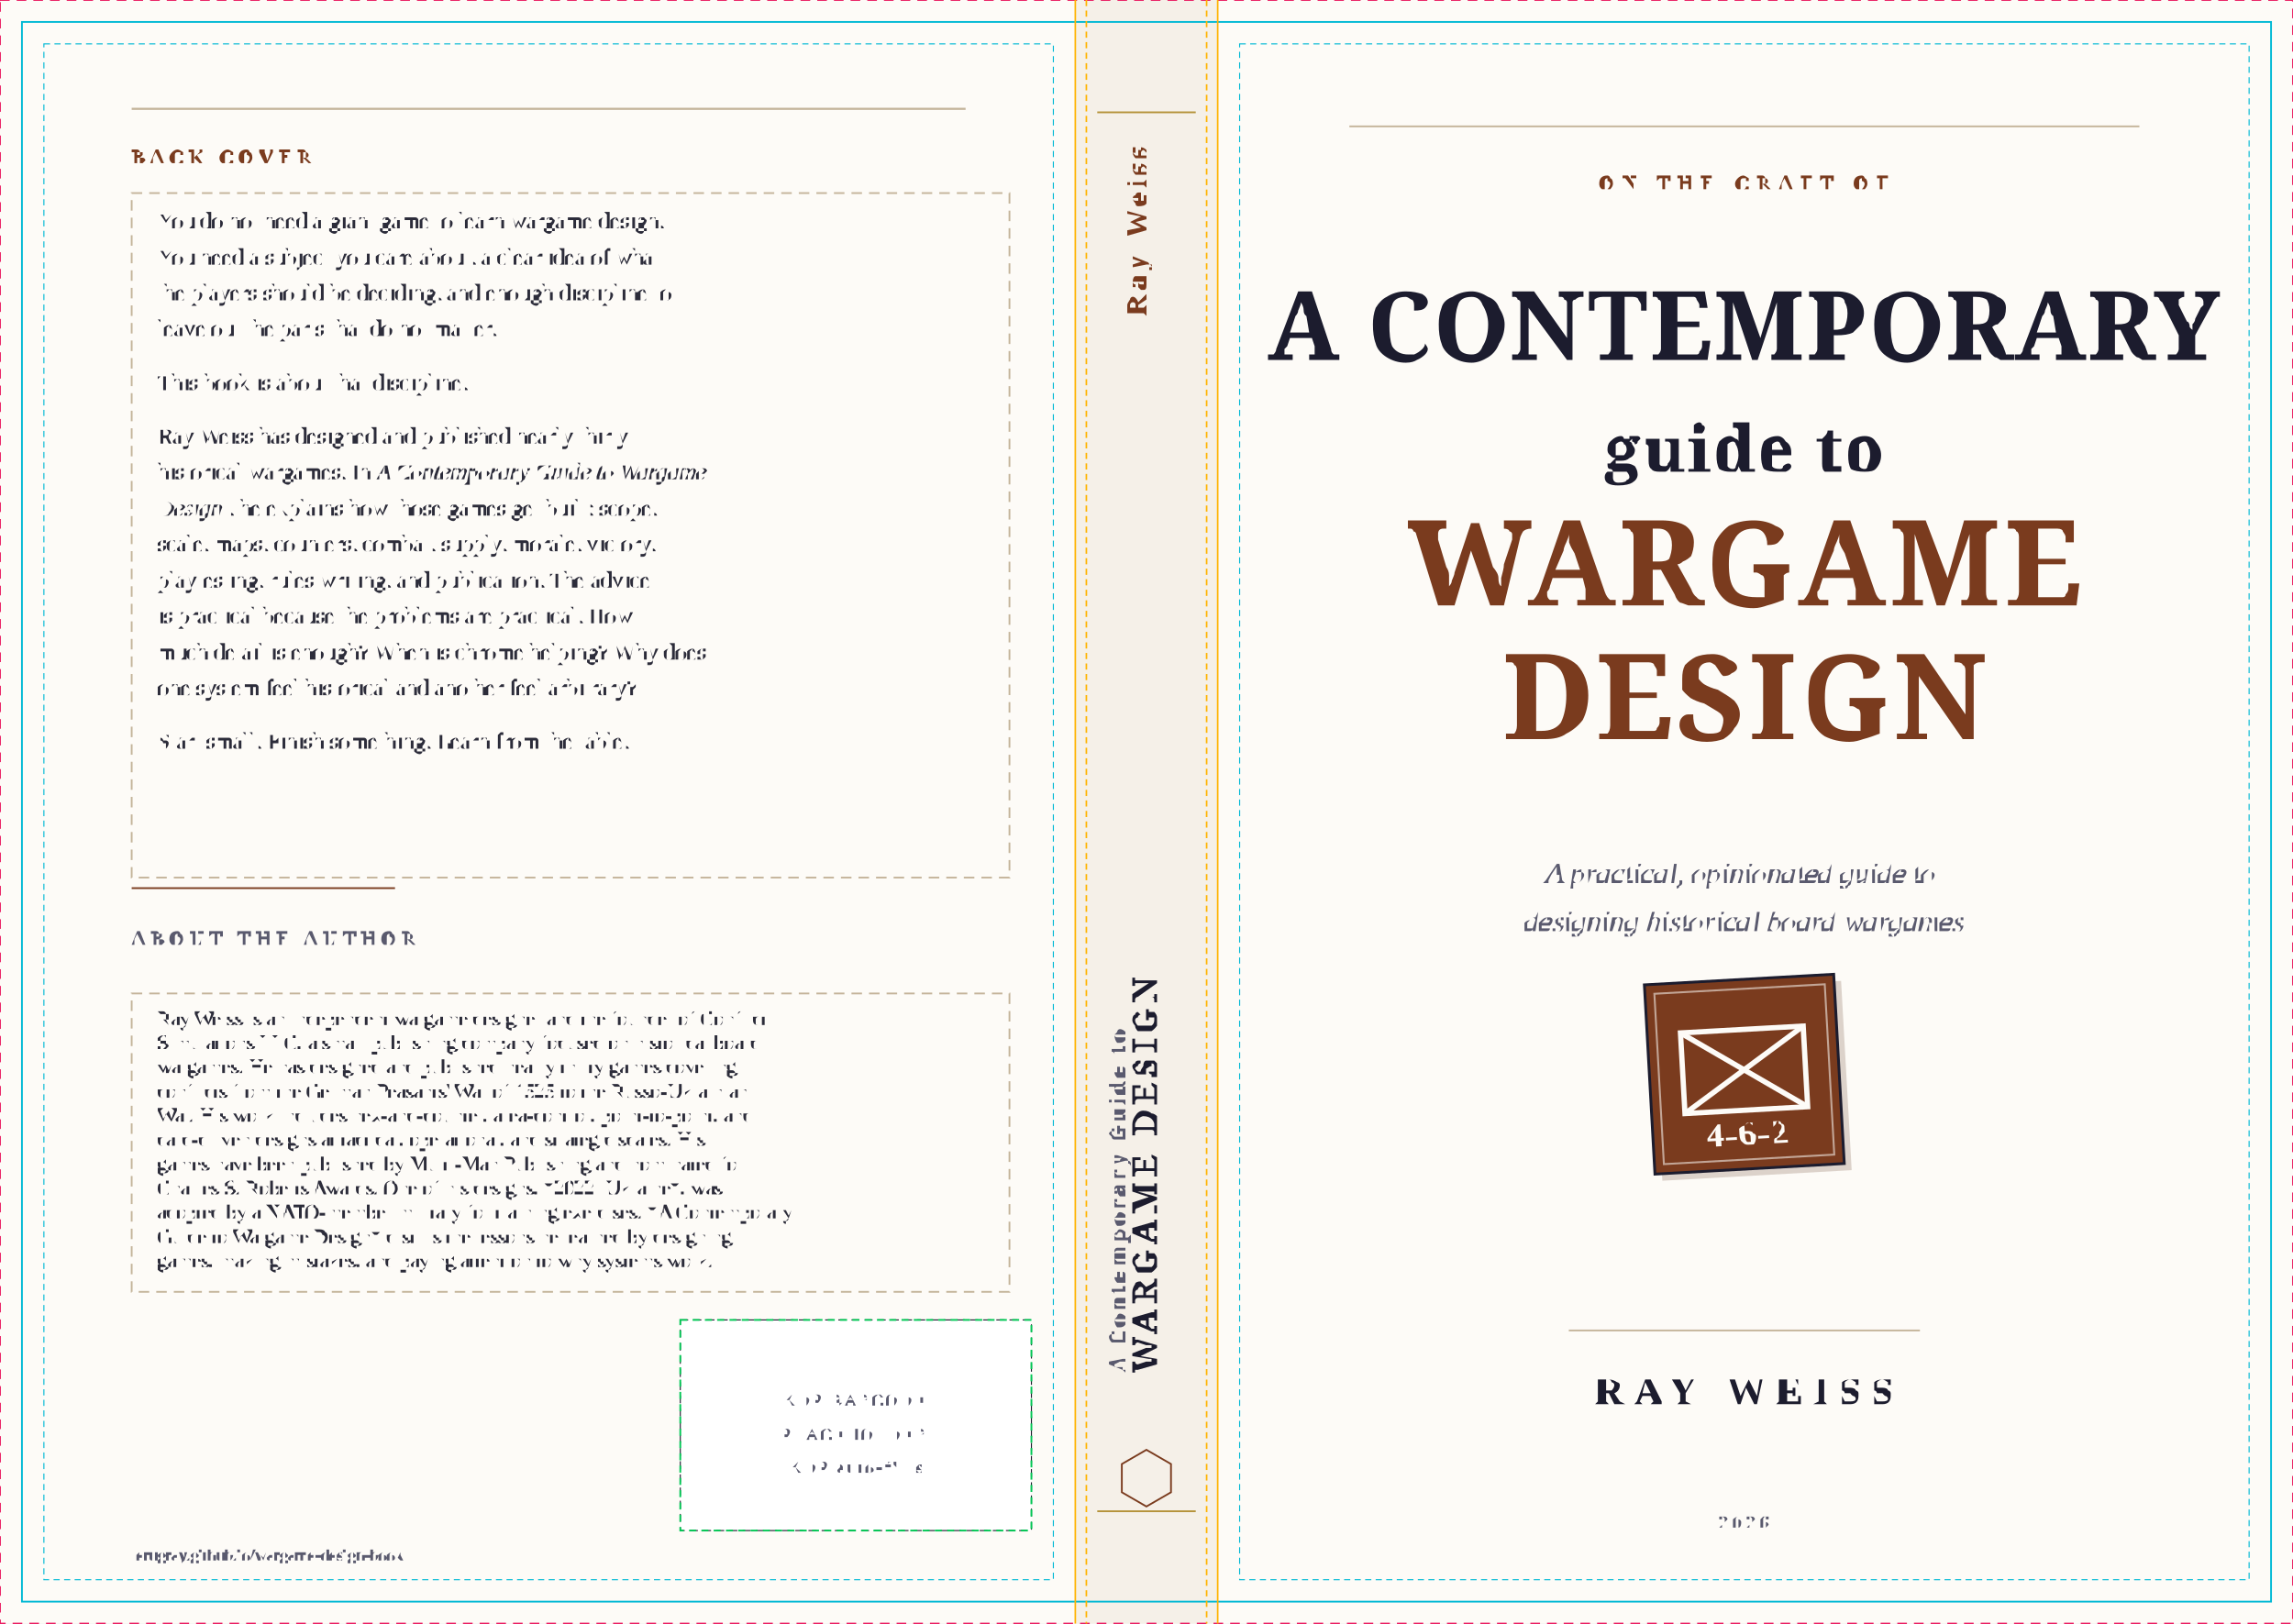
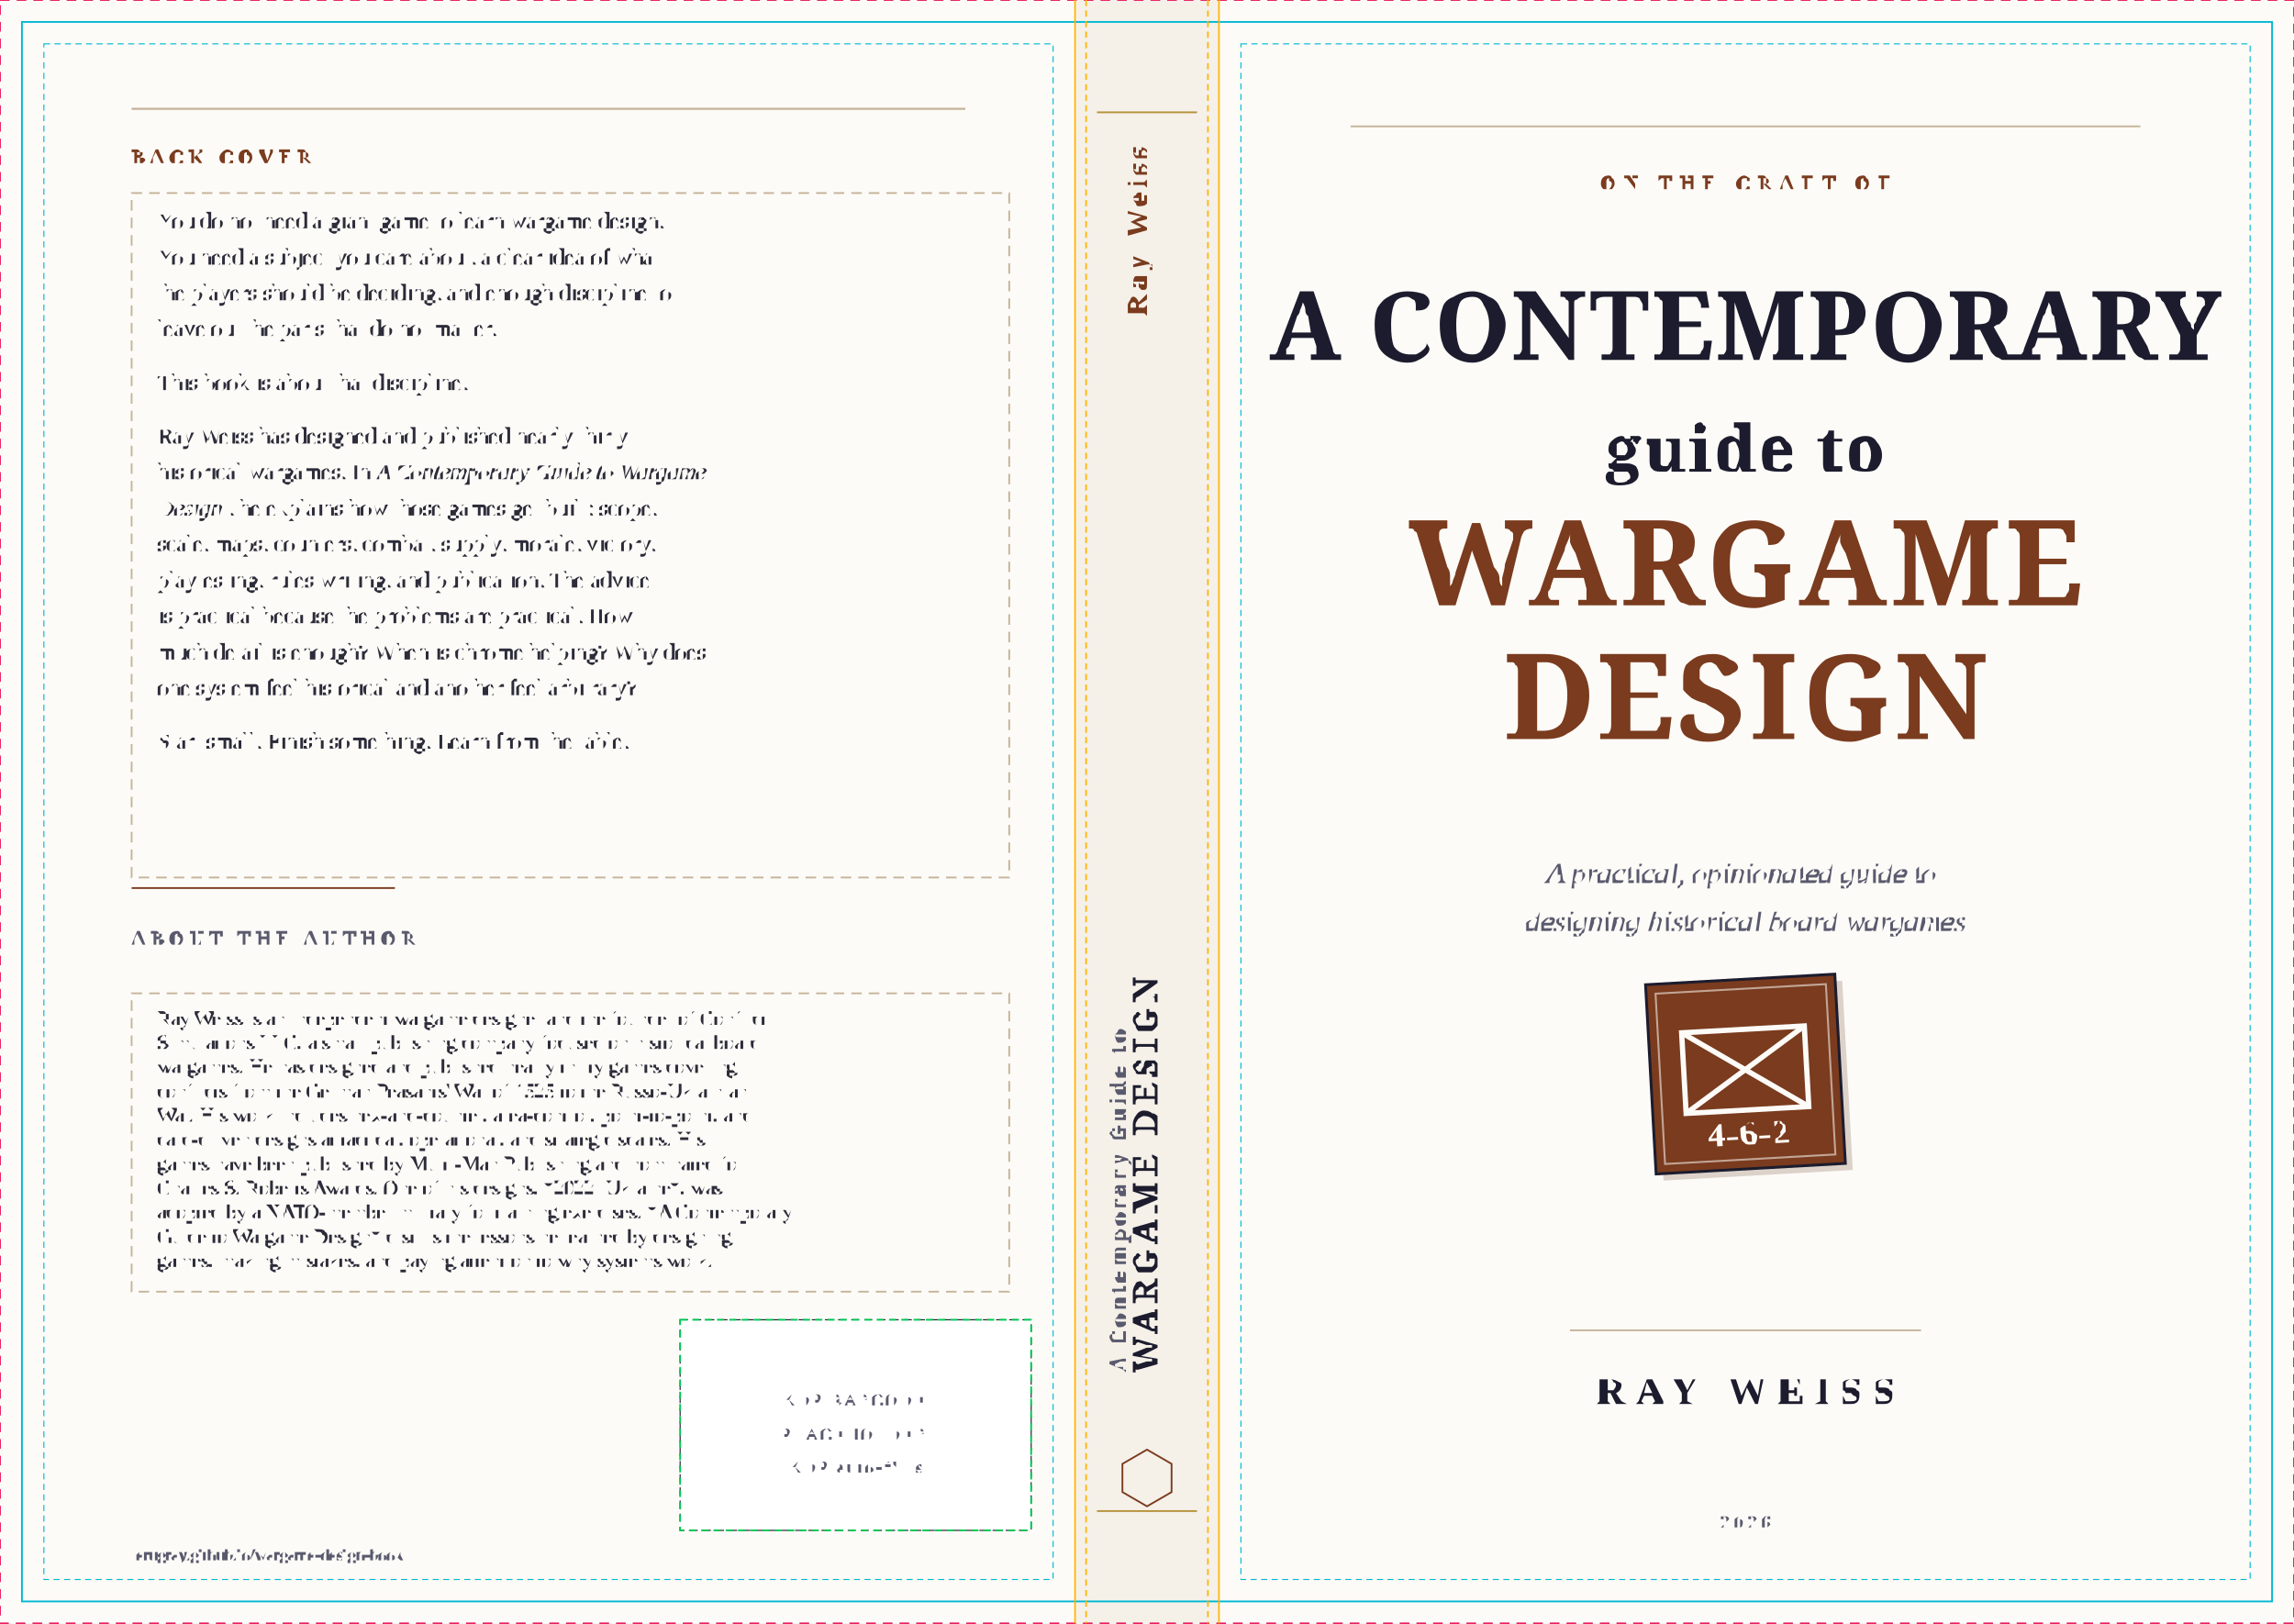
- <svg xmlns="http://www.w3.org/2000/svg" width="13.061in" height="9.25in" viewBox="0 0 13.061 9.25">
+ <svg xmlns="http://www.w3.org/2000/svg" width="13.07in" height="9.25in" viewBox="0 0 13.07 9.25">
  <defs>
    <style>
      .paper { fill: #fdfbf7; }
      .paper-alt { fill: #f5f0e8; }
      .ink { fill: #1c1c2e; }
      .body { fill: #2c2c3a; }
      .muted { fill: #5a5a6e; }
      .accent { fill: #7a3b1e; }
      .gold { fill: #b5933a; }
      .display { font-family: 'Playfair Display', Georgia, serif; }
      .lora { font-family: Lora, Georgia, 'Times New Roman', serif; }
      .small { font-family: Lora, Georgia, 'Times New Roman', serif; text-transform: uppercase; }
      .guide-trim { fill: none; stroke: #00B8D4; stroke-width: 0.010; }
      .guide-safe { fill: none; stroke: #00B8D4; stroke-width: 0.006; stroke-dasharray: 0.035 0.025; }
      .guide-bleed { fill: none; stroke: #E91E63; stroke-width: 0.010; stroke-dasharray: 0.055 0.040; }
      .guide-spine { fill: none; stroke: #FFB300; stroke-width: 0.009; }
    </style>
  </defs>
-   <rect x="0" y="0" width="13.061" height="9.25" class="paper" />
-   <rect x="6.125" y="0" width="0.811" height="9.25" class="paper-alt" />
+   <rect x="0" y="0" width="13.07" height="9.25" class="paper" />
+   <rect x="6.125" y="0" width="0.82" height="9.25" class="paper-alt" />
  <g id="back-cover">
    <line x1="0.75" y1="0.62" x2="5.5" y2="0.62" stroke="#c4b49a" stroke-width="0.012" />
    <text x="0.75" y="0.93" class="small accent" font-size="0.111" text-anchor="start" letter-spacing="0.030" font-weight="700">
      <tspan x="0.75" dy="0">BACK COVER</tspan>
    </text>
    <rect x="0.75" y="1.1" width="5" height="3.9" fill="none" stroke="#c4b49a" stroke-width="0.010" stroke-dasharray="0.060 0.040" />
    <text x="0.9" y="1.3" class="lora body" font-size="0.130" text-anchor="start">
      <tspan x="0.9" dy="0">You do not need a giant game to learn wargame design.</tspan>
      <tspan x="0.9" dy="0.205">You need a subject you care about, a clear idea of what</tspan>
      <tspan x="0.9" dy="0.205">the players should be deciding, and enough discipline to</tspan>
      <tspan x="0.9" dy="0.205">leave out the parts that do not matter.</tspan>
      <tspan x="0.9" dy="0.305">This book is about that discipline.</tspan>
      <tspan x="0.9" dy="0.305">Ray Weiss has designed and published nearly thirty</tspan>
      <tspan x="0.9" dy="0.205">historical wargames. In</tspan>
      <tspan font-style="italic">A Contemporary Guide to Wargame</tspan>
      <tspan x="0.9" dy="0.205" font-style="italic">Design</tspan>
      <tspan>, he explains how those games get built: scope,</tspan>
      <tspan x="0.9" dy="0.205">scale, maps, counters, combat, supply, morale, victory,</tspan>
      <tspan x="0.9" dy="0.205">playtesting, rules writing, and publication. The advice</tspan>
      <tspan x="0.9" dy="0.205">is practical because the problems are practical. How</tspan>
      <tspan x="0.9" dy="0.205">much detail is enough? When is chrome helping? Why does</tspan>
      <tspan x="0.9" dy="0.205">one system feel historical and another feel arbitrary?</tspan>
      <tspan x="0.9" dy="0.305">Start small. Finish something. Learn from the table.</tspan>
    </text>
    <line x1="0.75" y1="5.06" x2="2.25" y2="5.06" stroke="#7a3b1e" stroke-width="0.010" />
    <text x="0.75" y="5.38" class="small muted" font-size="0.111" text-anchor="start" letter-spacing="0.030" font-weight="700">
      <tspan x="0.75" dy="0">ABOUT THE AUTHOR</tspan>
    </text>
    <rect x="0.75" y="5.66" width="5" height="1.7" fill="none" stroke="#c4b49a" stroke-width="0.010" stroke-dasharray="0.060 0.040" />
    <text x="0.9" y="5.84" class="lora body" font-size="0.115" text-anchor="start">
      <tspan x="0.9" dy="0">Ray Weiss is an independent wargame designer and the founder of Conflict</tspan>
      <tspan x="0.9" dy="0.138">Simulations LLC, a small publishing company focused on historical board</tspan>
      <tspan x="0.9" dy="0.138">wargames. He has designed and published nearly thirty games covering</tspan>
      <tspan x="0.9" dy="0.138">conflicts from the German Peasants' War of 1525 to the Russo-Ukrainian</tspan>
      <tspan x="0.9" dy="0.138">War. His work includes hex-and-counter, area-control, point-to-point, and</tspan>
      <tspan x="0.9" dy="0.138">card-driven designs at tactical, operational, and strategic scales. His</tspan>
      <tspan x="0.9" dy="0.138">games have been published by Multi-Man Publishing and nominated for</tspan>
      <tspan x="0.9" dy="0.138">Charles S. Roberts Awards. One of his designs, *2022: Ukraine*, was</tspan>
      <tspan x="0.9" dy="0.138">adopted by a NATO-member military for training exercises. *A Contemporary</tspan>
      <tspan x="0.9" dy="0.138">Guide to Wargame Design* distills the lessons he learned by designing</tspan>
      <tspan x="0.9" dy="0.138">games, making mistakes, and paying attention to why systems work.</tspan>
    </text>
    <rect x="3.875" y="7.52" width="2" height="1.2" fill="#ffffff" stroke="#1c1c2e" stroke-width="0.006" stroke-dasharray="0.045 0.030" />
    <text x="4.875" y="8.01" class="small muted" font-size="0.090" text-anchor="middle" letter-spacing="0.018">
      <tspan x="4.875" dy="0">KDP BARCODE</tspan>
      <tspan x="4.875" dy="0.19">PLACEHOLDER</tspan>
      <tspan x="4.875" dy="0.19">KDP auto-fills</tspan>
    </text>
    <text x="0.75" y="8.89" class="lora muted" font-size="0.095" text-anchor="start">
      <tspan x="0.75" dy="0">lerugray.github.io/wargame-design-book</tspan>
    </text>
  </g>
  <g id="spine">
-     <line x1="6.25" y1="0.64" x2="6.811" y2="0.64" stroke="#b5933a" stroke-width="0.010" />
-     <line x1="6.25" y1="8.61" x2="6.811" y2="8.61" stroke="#b5933a" stroke-width="0.010" />
-     <g transform="translate(6.4104 7.82) rotate(-90)">
+     <line x1="6.25" y1="0.64" x2="6.82" y2="0.64" stroke="#b5933a" stroke-width="0.010" />
+     <line x1="6.25" y1="8.61" x2="6.82" y2="8.61" stroke="#b5933a" stroke-width="0.010" />
+     <g transform="translate(6.4149 7.82) rotate(-90)">
      <text class="display muted" font-size="0.125" font-weight="700" letter-spacing="0.016">A Contemporary Guide to</text>
    </g>
-     <g transform="translate(6.5904 7.82) rotate(-90)">
+     <g transform="translate(6.5949 7.82) rotate(-90)">
      <text class="display ink" font-size="0.190" font-weight="900" letter-spacing="0.030">WARGAME DESIGN</text>
    </g>
-     <g transform="translate(6.5304 1.8) rotate(-90)">
+     <g transform="translate(6.5349 1.8) rotate(-90)">
      <text class="lora accent" font-size="0.167" font-weight="700" letter-spacing="0.028">Ray Weiss</text>
    </g>
-     <polygon points="6.53,8.26 6.67,8.341 6.67,8.502 6.53,8.583 6.39,8.502 6.39,8.341" fill="none" stroke="#7a3b1e" stroke-width="0.010" />
+     <polygon points="6.535,8.26 6.675,8.341 6.675,8.502 6.535,8.583 6.395,8.502 6.395,8.341" fill="none" stroke="#7a3b1e" stroke-width="0.010" />
  </g>
  <g id="front-cover">
-     <line x1="7.686" y1="0.72" x2="12.186" y2="0.72" stroke="#c4b49a" stroke-width="0.010" />
-     <text x="9.936" y="1.08" class="small accent" font-size="0.111" text-anchor="middle" letter-spacing="0.045" font-weight="700">
-       <tspan x="9.936" dy="0">ON THE CRAFT OF</tspan>
+     <line x1="7.695" y1="0.72" x2="12.195" y2="0.72" stroke="#c4b49a" stroke-width="0.010" />
+     <text x="9.945" y="1.08" class="small accent" font-size="0.111" text-anchor="middle" letter-spacing="0.045" font-weight="700">
+       <tspan x="9.945" dy="0">ON THE CRAFT OF</tspan>
    </text>
-     <text x="9.936" y="2.05" class="display ink" font-size="0.545" text-anchor="middle" font-weight="800" letter-spacing="0.008">
-       <tspan x="9.936" dy="0">A CONTEMPORARY</tspan>
+     <text x="9.945" y="2.05" class="display ink" font-size="0.545" text-anchor="middle" font-weight="800" letter-spacing="0.008">
+       <tspan x="9.945" dy="0">A CONTEMPORARY</tspan>
    </text>
-     <text x="9.936" y="2.69" class="display ink" font-size="0.360" text-anchor="middle" font-weight="700" letter-spacing="0.018">
-       <tspan x="9.936" dy="0">guide to</tspan>
+     <text x="9.945" y="2.69" class="display ink" font-size="0.360" text-anchor="middle" font-weight="700" letter-spacing="0.018">
+       <tspan x="9.945" dy="0">guide to</tspan>
    </text>
-     <text x="9.936" y="3.45" class="display accent" font-size="0.665" text-anchor="middle" font-weight="900" letter-spacing="0.022">
-       <tspan x="9.936" dy="0">WARGAME</tspan>
+     <text x="9.945" y="3.45" class="display accent" font-size="0.665" text-anchor="middle" font-weight="900" letter-spacing="0.022">
+       <tspan x="9.945" dy="0">WARGAME</tspan>
    </text>
-     <text x="9.936" y="4.21" class="display accent" font-size="0.665" text-anchor="middle" font-weight="900" letter-spacing="0.022">
-       <tspan x="9.936" dy="0">DESIGN</tspan>
+     <text x="9.945" y="4.21" class="display accent" font-size="0.665" text-anchor="middle" font-weight="900" letter-spacing="0.022">
+       <tspan x="9.945" dy="0">DESIGN</tspan>
    </text>
-     <text x="9.936" y="5.03" class="lora muted" font-size="0.167" text-anchor="middle" font-style="italic">
-       <tspan x="9.936" dy="0">A practical, opinionated guide to</tspan>
-       <tspan x="9.936" dy="0.275">designing historical board wargames</tspan>
+     <text x="9.945" y="5.03" class="lora muted" font-size="0.167" text-anchor="middle" font-style="italic">
+       <tspan x="9.945" dy="0">A practical, opinionated guide to</tspan>
+       <tspan x="9.945" dy="0.275">designing historical board wargames</tspan>
    </text>
-     <g id="counter" transform="translate(9.9357 6.12) rotate(-3.2)">
+     <g id="counter" transform="translate(9.9447 6.12) rotate(-3.2)">
      <rect x="-0.5" y="-0.5" width="1.08" height="1.08" fill="#5a2c14" opacity="0.20" />
      <rect x="-0.54" y="-0.54" width="1.08" height="1.08" fill="#7a3b1e" stroke="#1c1c2e" stroke-width="0.016" />
      <rect x="-0.486" y="-0.486" width="0.972" height="0.972" fill="none" stroke="#fdfbf7" stroke-width="0.011" opacity="0.55" />
      <rect x="-0.35" y="-0.255" width="0.7" height="0.46" fill="none" stroke="#fdfbf7" stroke-width="0.030" />
      <line x1="-0.35" y1="-0.255" x2="0.35" y2="0.205" stroke="#fdfbf7" stroke-width="0.030" />
      <line x1="0.35" y1="-0.255" x2="-0.35" y2="0.205" stroke="#fdfbf7" stroke-width="0.030" />
      <text class="lora" x="0" y="0.405" text-anchor="middle" font-size="0.194" font-weight="700" fill="#fdfbf7" letter-spacing="0.010">4-6-2</text>
    </g>
-     <line x1="8.936" y1="7.58" x2="10.936" y2="7.58" stroke="#c4b49a" stroke-width="0.010" />
-     <text x="9.936" y="8" class="lora ink" font-size="0.225" text-anchor="middle" font-weight="700" letter-spacing="0.060">
-       <tspan x="9.936" dy="0">RAY WEISS</tspan>
+     <line x1="8.945" y1="7.58" x2="10.945" y2="7.58" stroke="#c4b49a" stroke-width="0.010" />
+     <text x="9.945" y="8" class="lora ink" font-size="0.225" text-anchor="middle" font-weight="700" letter-spacing="0.060">
+       <tspan x="9.945" dy="0">RAY WEISS</tspan>
    </text>
-     <text x="9.936" y="8.7" class="lora muted" font-size="0.095" text-anchor="middle" letter-spacing="0.030">
-       <tspan x="9.936" dy="0">2026</tspan>
+     <text x="9.945" y="8.7" class="lora muted" font-size="0.095" text-anchor="middle" letter-spacing="0.030">
+       <tspan x="9.945" dy="0">2026</tspan>
    </text>
  </g>
  <g id="guides">
-     <rect x="0" y="0" width="13.061" height="9.25" class="guide-bleed" />
-     <rect x="0.125" y="0.125" width="12.811" height="9" class="guide-trim" />
+     <rect x="0" y="0" width="13.07" height="9.25" class="guide-bleed" />
+     <rect x="0.125" y="0.125" width="12.82" height="9" class="guide-trim" />
    <rect x="0.25" y="0.25" width="5.75" height="8.75" class="guide-safe" />
-     <rect x="7.061" y="0.25" width="5.75" height="8.75" class="guide-safe" />
+     <rect x="7.07" y="0.25" width="5.75" height="8.75" class="guide-safe" />
    <line x1="6.125" y1="0" x2="6.125" y2="9.25" class="guide-spine" />
-     <line x1="6.936" y1="0" x2="6.936" y2="9.25" class="guide-spine" />
+     <line x1="6.945" y1="0" x2="6.945" y2="9.25" class="guide-spine" />
    <line x1="6.188" y1="0" x2="6.188" y2="9.25" class="guide-spine" stroke-dasharray="0.035 0.025" />
-     <line x1="6.873" y1="0" x2="6.873" y2="9.25" class="guide-spine" stroke-dasharray="0.035 0.025" />
+     <line x1="6.882" y1="0" x2="6.882" y2="9.25" class="guide-spine" stroke-dasharray="0.035 0.025" />
    <rect x="3.875" y="7.52" width="2" height="1.2" fill="none" stroke="#00C853" stroke-width="0.010" stroke-dasharray="0.040 0.030" />
  </g>
</svg>
